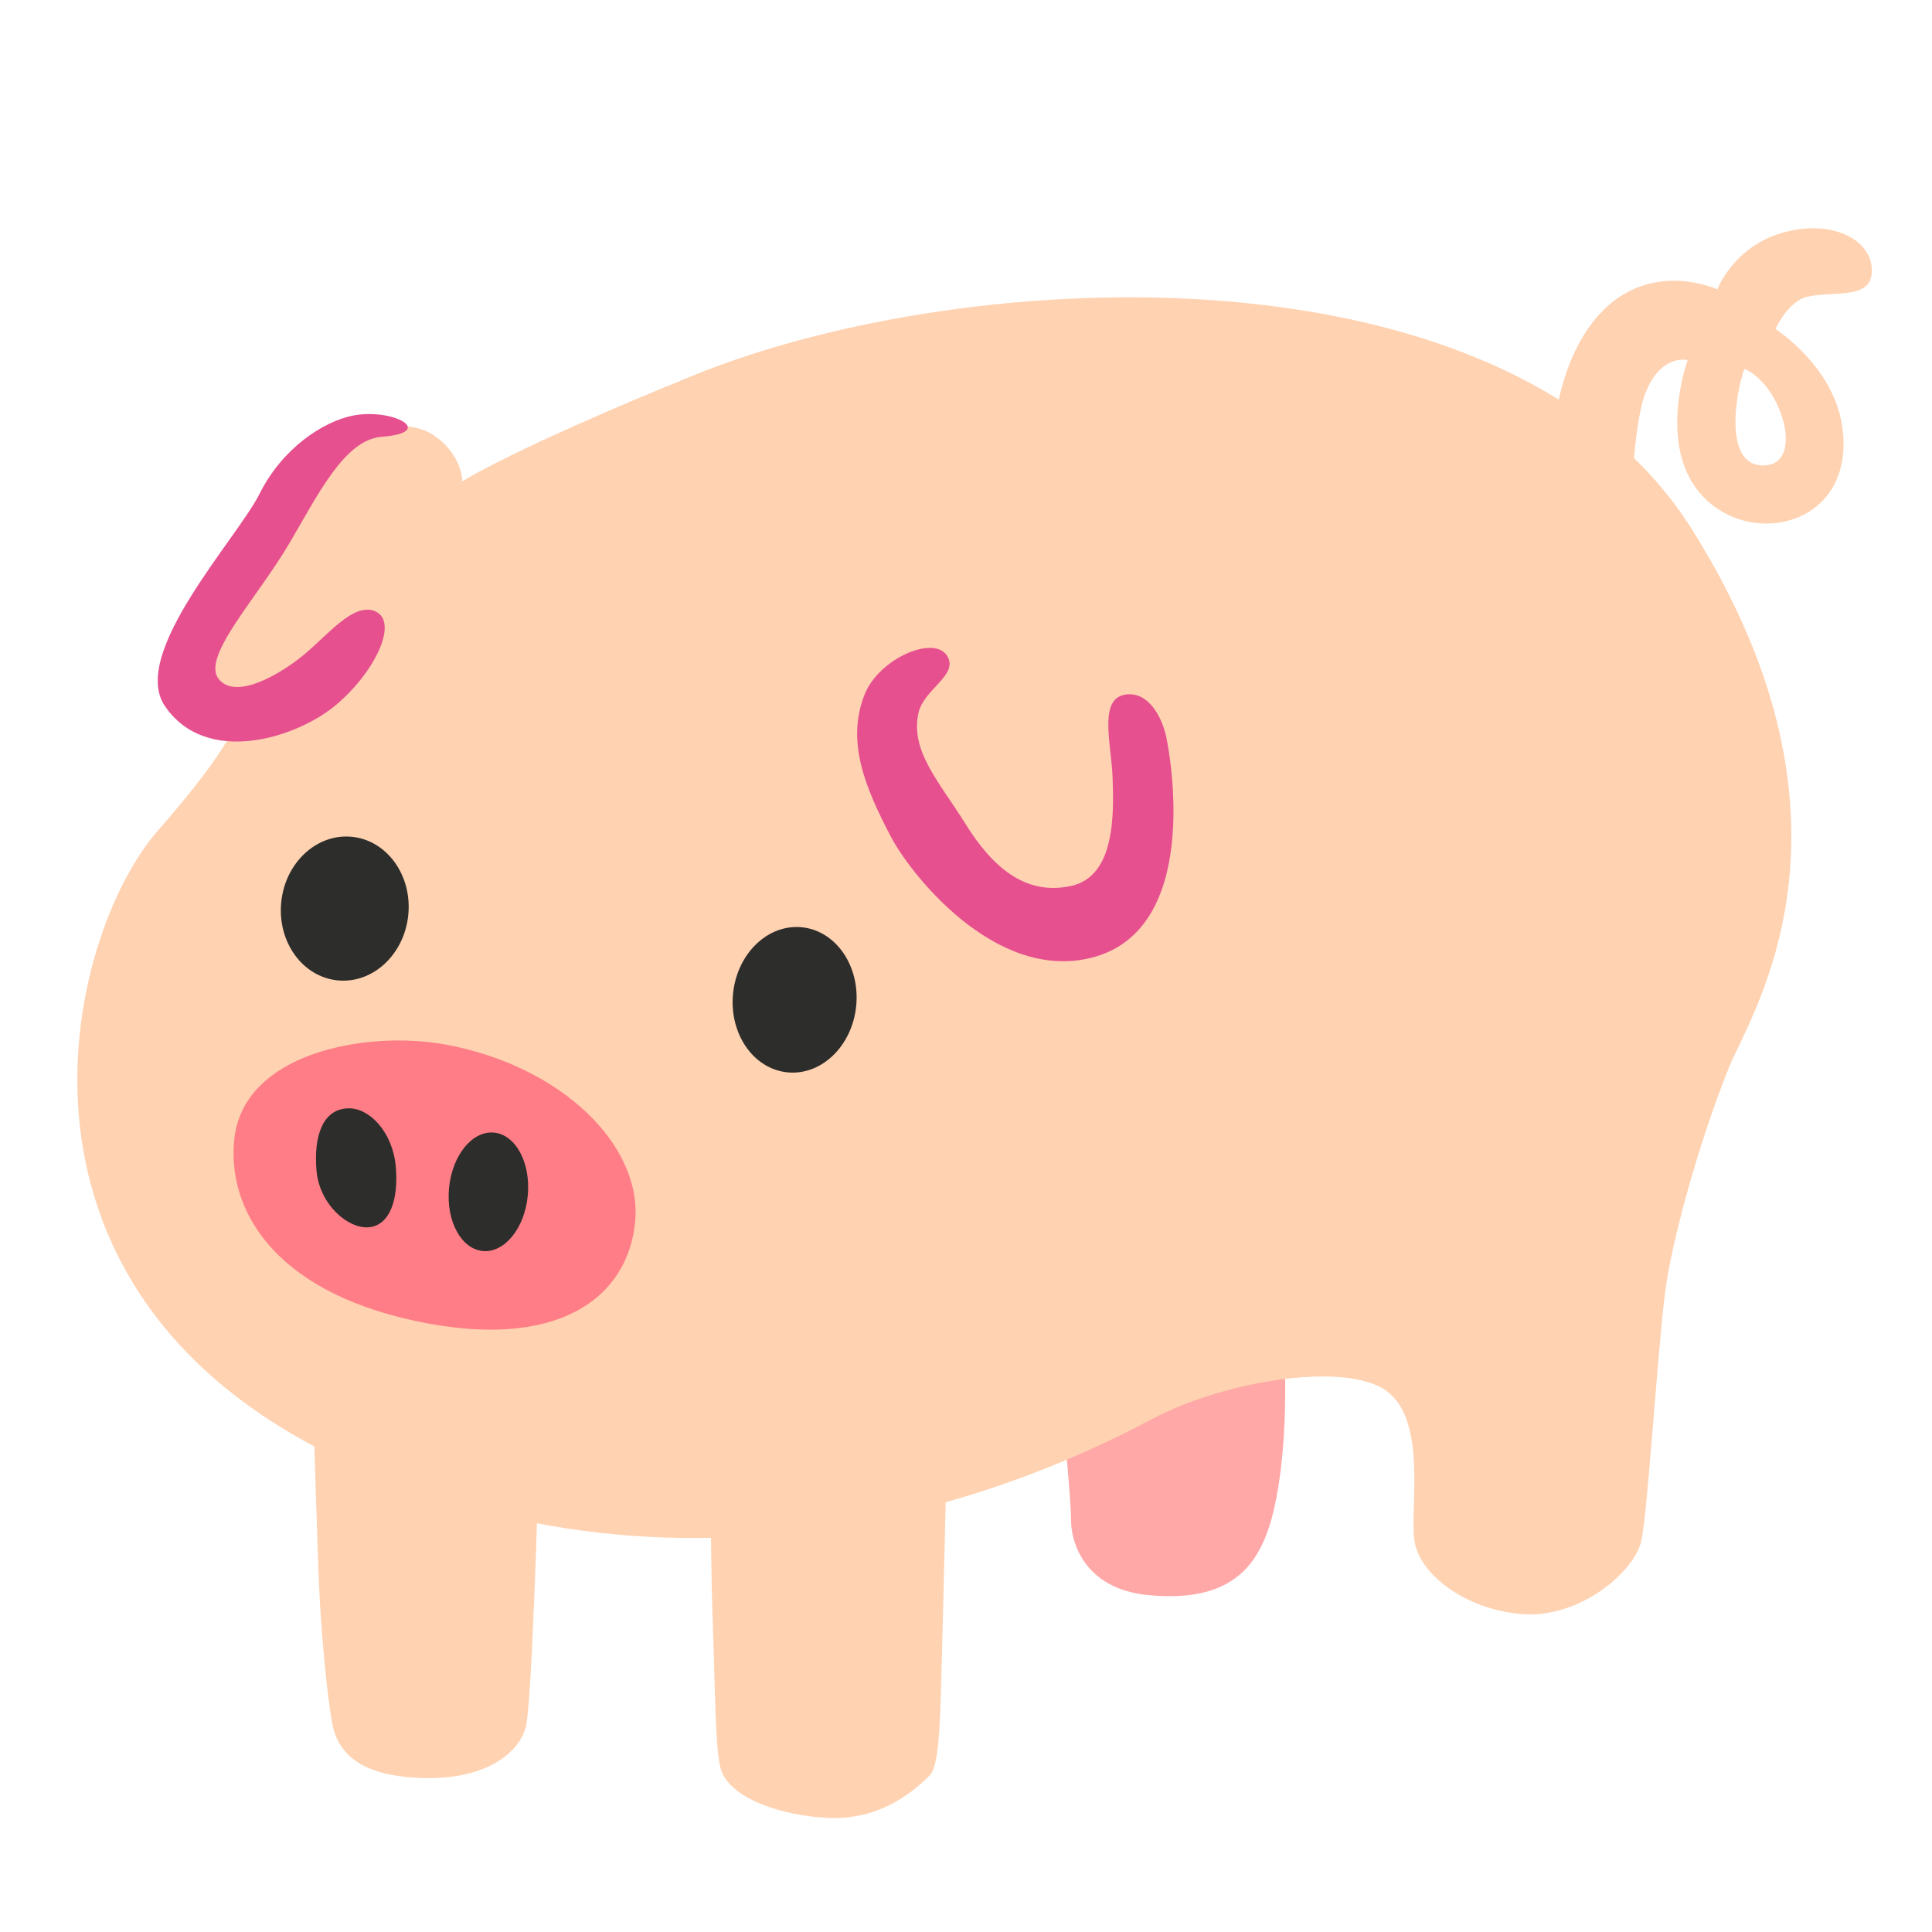
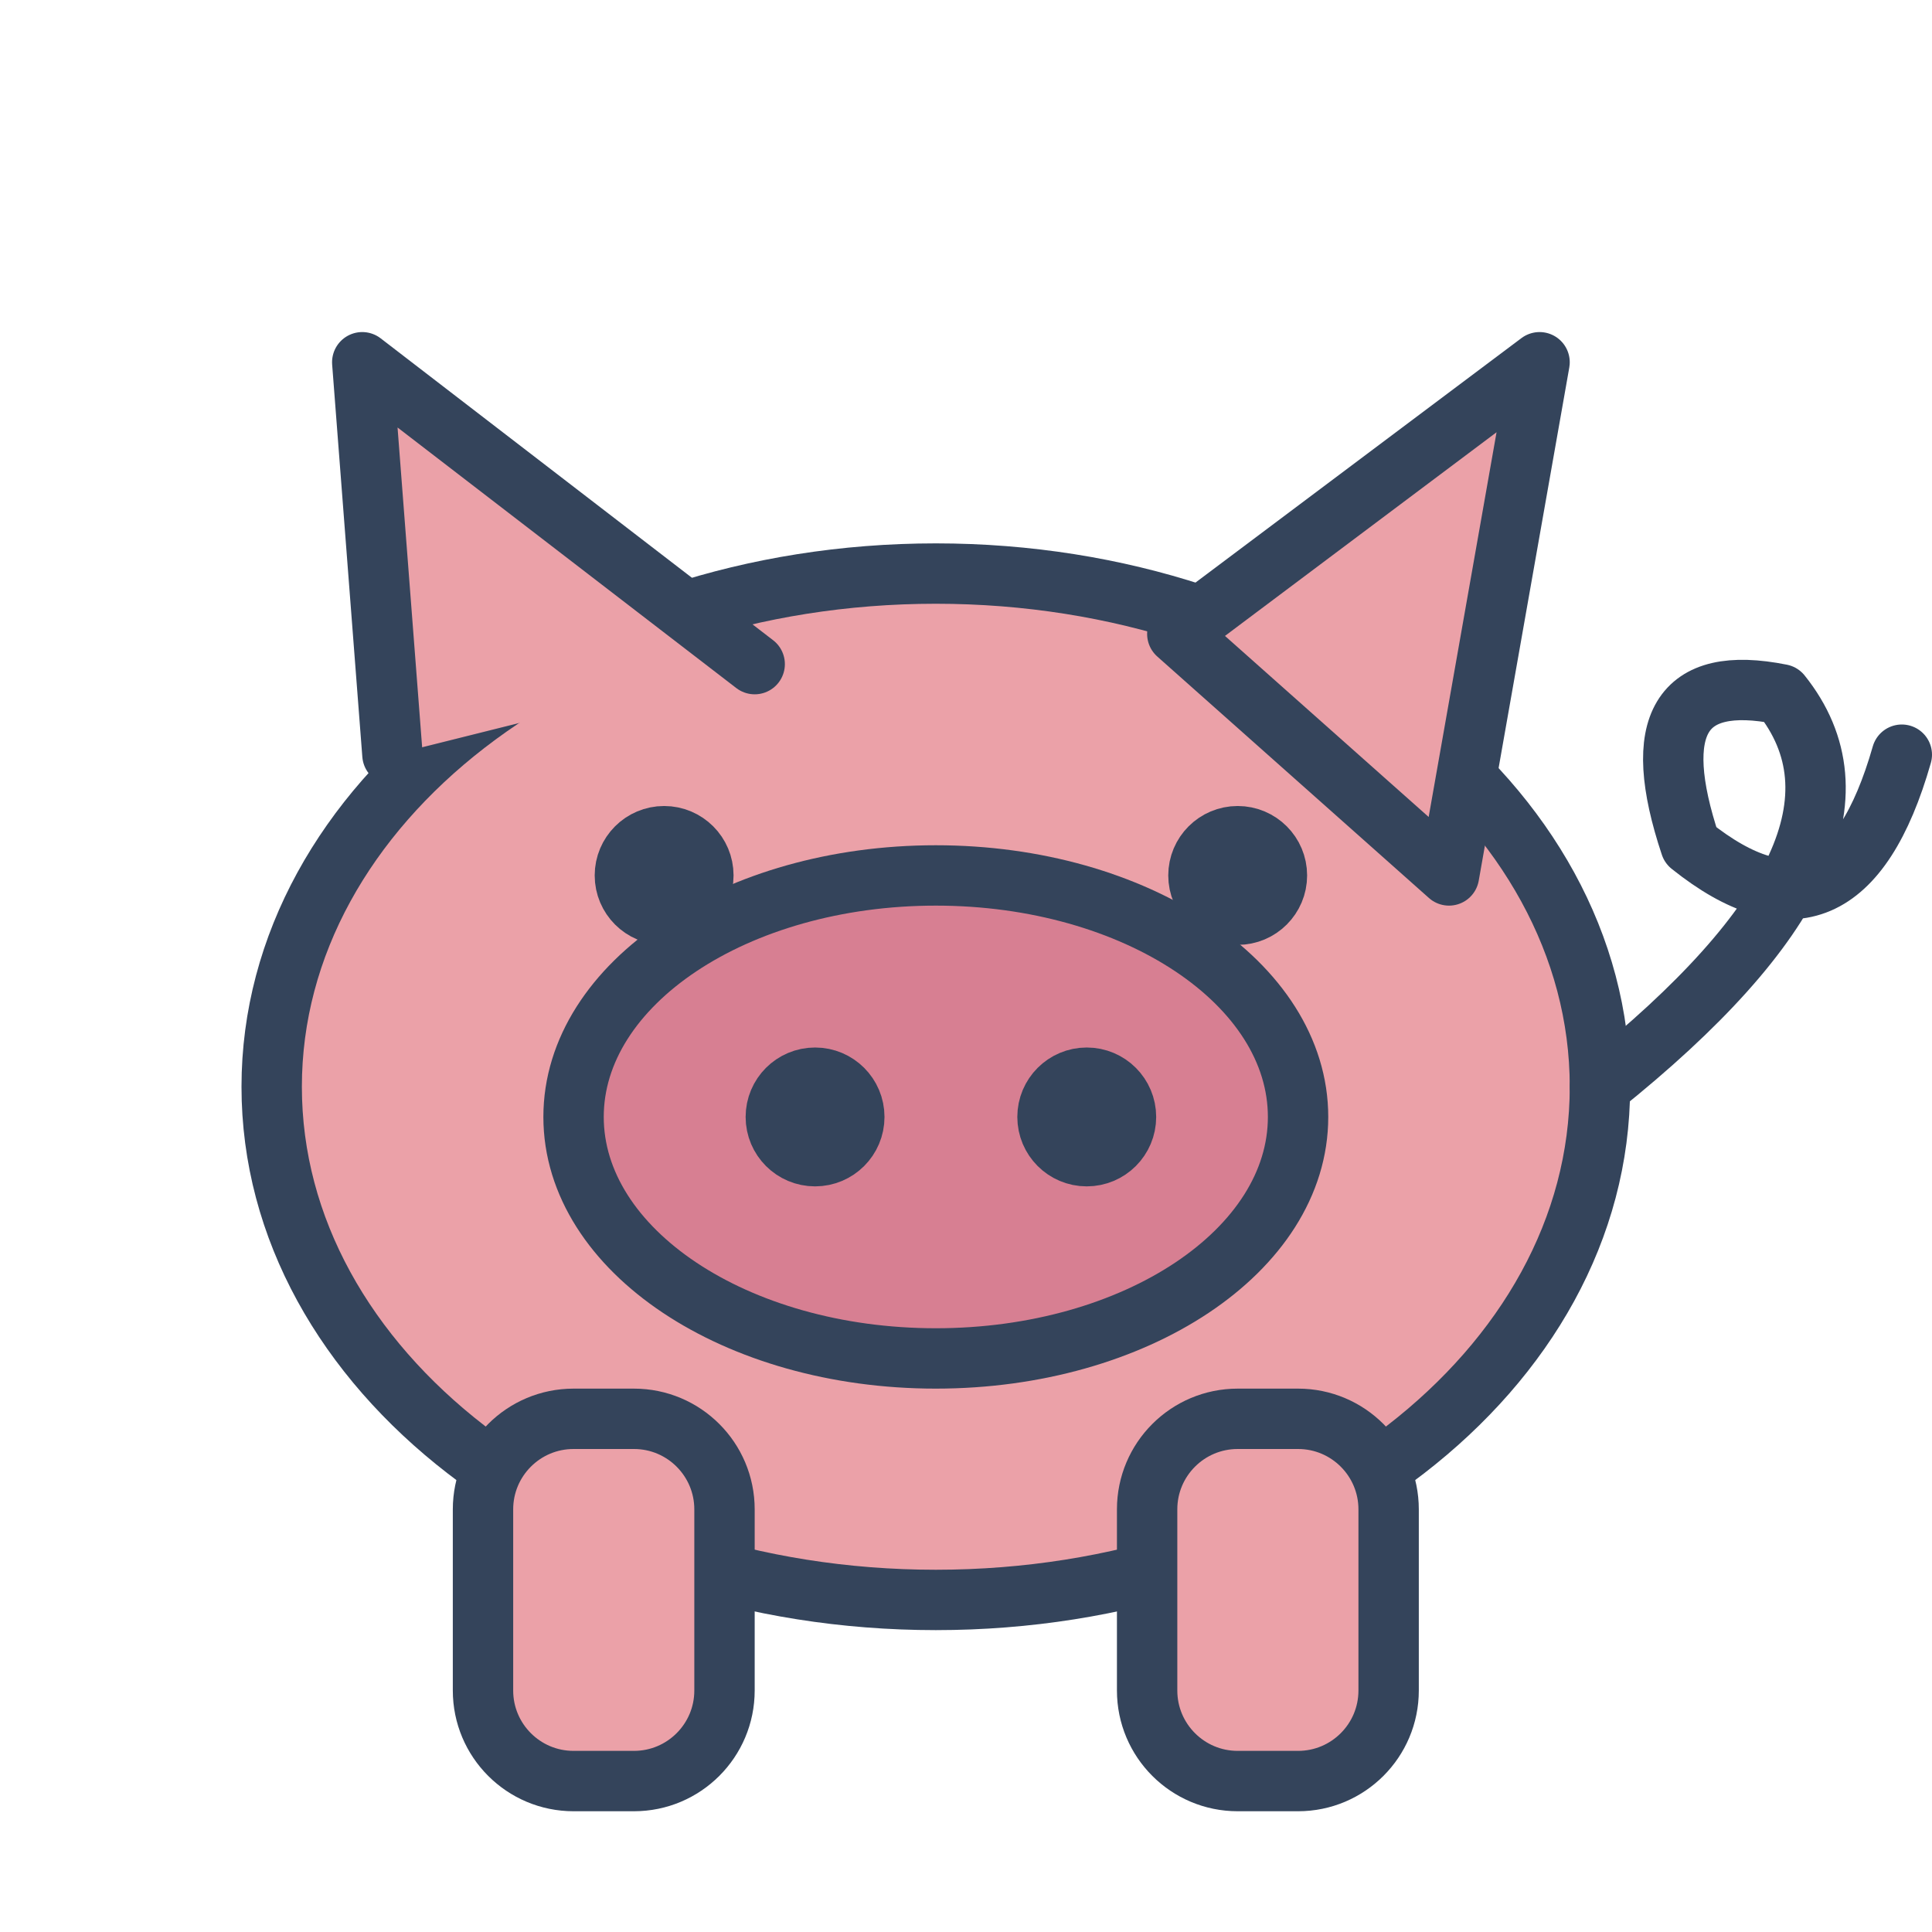
- <svg xmlns="http://www.w3.org/2000/svg" version="1.1" id="Layer_3" x="0px" y="0px" viewBox="0 0 128 128" style="enable-background:new 0 0 128 128;" xml:space="preserve">
-   <path style="fill:#FFA8A7;" d="M70.52,93.98c0,1.5,0.44,5.26,0.44,6.76c0,1.5,0.94,4.5,5.02,4.93c6.31,0.65,7.86-2.64,8.59-6.48  c0.99-5.21,0.41-11.4,0.41-11.4L70.52,93.98z" />
-   <path style="fill:#FFD2B1;" d="M119.79,19.65c1.78-0.38,4.13,0.19,4.22-1.6c0.11-2.16-2.63-3.57-5.91-2.63  c-3.27,0.93-4.32,3.75-4.32,3.75s-3.71-1.73-6.95,0.84c-3.66,2.91-3.94,9.01-3.94,9.01l5.16,4.97c0,0,0.13-5.76,0.94-7.88  c1.03-2.72,2.82-2.25,2.82-2.25s-1.97,5.44,0.75,8.73c3.26,3.94,10.51,2.25,9.48-4.41c-0.61-3.96-4.41-6.38-4.41-6.38  S118.45,19.93,119.79,19.65z M117.07,30.82c-2.99,0.34-2.06-4.88-1.5-6.38C118.01,25.47,119.51,30.53,117.07,30.82z" />
-   <path style="fill:#FFD2B1;" d="M45.97,24.86c18.19-7.4,54.05-9.08,66.17,10.28c12.25,19.57,3.8,32.1,2.39,35.62  c-2.02,5.05-3.8,11.54-4.22,14.92c-0.5,3.97-1.13,14.22-1.55,16.33c-0.42,2.11-4.08,5.21-7.88,4.93c-3.8-0.28-6.9-2.67-7.18-4.93  c-0.28-2.25,0.84-7.88-1.83-9.85c-2.67-1.97-10.7-0.7-15.49,1.83s-27.4,14.32-52.65,3.24C-1.61,86.1,4.3,62.02,10.5,54.98  s5.49-8.45,5.49-8.45s-6.19,1.55-3.8-3.38s8.59-13.09,9.71-13.8c1.13-0.7,4.79-1.83,6.76-0.56c1.97,1.27,1.97,3.1,1.97,3.1  S33.87,29.78,45.97,24.86z" />
-   <path style="fill:#FFD2B1;" d="M20.77,93.84c0,0,0.28,9.85,0.42,12.25s0.47,6.29,0.84,8.17c0.42,2.11,2.12,3.32,5.49,3.52  c4.65,0.28,6.9-1.69,7.32-3.38c0.42-1.69,0.84-16.89,0.84-16.89L20.77,93.84z" />
-   <path style="fill:#FFD2B1;" d="M47.1,98.2c0,0-0.04,4.93,0.14,9.85c0.14,3.8,0.14,8.17,0.56,9.29c0.7,1.87,4.08,2.96,7.04,3.1  c3.24,0.15,5.42-1.48,6.76-2.82c0.7-0.7,0.7-4.22,0.84-9.29c0.08-2.96,0.28-11.68,0.28-11.68L47.1,98.2z" />
-   <path style="fill:#E6508F;" d="M62.82,43.58c-0.75-1.63-4.58,0-5.54,2.44c-1.22,3.1,0,6.1,1.78,9.48c1.22,2.31,6.76,9.48,13.14,7.98  c7.42-1.75,5.35-13.33,5.07-14.64c-0.28-1.31-1.17-3.06-2.72-2.82c-1.78,0.28-0.93,3.24-0.84,5.44c0.09,2.44,0.19,6.57-2.72,7.23  c-3.11,0.7-5.31-1.34-7.04-4.13c-1.69-2.72-3.66-4.79-3.1-7.32C61.2,45.68,63.38,44.8,62.82,43.58z" />
-   <path style="fill:#E6508F;" d="M24.81,40.48c-1.42-0.55-3.1,1.6-4.69,2.91s-4.5,3-5.63,1.6c-1.17-1.47,2.52-5.32,4.69-9.01  c1.88-3.19,3.64-6.85,6.1-7.04c3.66-0.28,0.81-1.92-1.88-1.41c-1.97,0.38-4.69,2.16-6.19,5.16S8.57,43.3,10.92,46.77  c2.7,4,8.63,2.16,11.26,0C24.81,44.61,26.5,41.14,24.81,40.48z" />
-   <path style="fill:#FF7D86;" d="M29.5,69.2c-5.16-0.94-13.38,0.5-13.98,6.29c-0.47,4.5,2.44,9.95,11.92,12.01  c9.48,2.06,14.17-1.5,14.64-6.57C42.55,75.87,37.2,70.61,29.5,69.2z" />
-   <path style="fill:#2D2D2B;" d="M26.22,77.27c0.2,2.27-0.42,3.91-1.78,4.04c-1.36,0.12-3.27-1.48-3.47-3.75  c-0.2-2.27,0.4-4.13,2.16-4.13C24.49,73.43,26.01,75,26.22,77.27z" />
-   <ellipse transform="matrix(0.0941 -0.9956 0.9956 0.0941 -49.2991 103.738)" style="fill:#2D2D2B;" cx="32.35" cy="78.96" rx="3.94" ry="2.62" />
-   <ellipse transform="matrix(0.0985 -0.9951 0.9951 0.0985 -18.4459 112.1081)" style="fill:#2D2D2B;" cx="52.65" cy="66.23" rx="4.83" ry="4.1" />
-   <ellipse transform="matrix(0.0985 -0.9951 0.9951 0.0985 -39.304 76.996)" style="fill:#2D2D2B;" cx="22.84" cy="60.19" rx="4.78" ry="4.23" />
+ <svg xmlns="http://www.w3.org/2000/svg" viewBox="0 0 64 64">
+   <g stroke="#34445B" stroke-width="2" stroke-linecap="round" stroke-linejoin="round">
+     <ellipse cx="31" cy="36" rx="22" ry="17" fill="#EBA1A8" />
+     <path d="M13 25L12 12L25 22M39 21L51 12L48 29Z" fill="#EBA1A8" />
+     <rect x="16" y="47" width="8" height="12" rx="3" fill="#EBA1A8" />
+     <rect x="38" y="47" width="8" height="12" rx="3" fill="#EBA1A8" />
+     <ellipse cx="31" cy="37" rx="12" ry="8" fill="#D77F92" />
+     <circle cx="27" cy="37" r="1.3" fill="#34445B" />
+     <circle cx="36" cy="37" r="1.3" fill="#34445B" />
+     <circle cx="22" cy="29" r="1.3" fill="#34445B" />
+     <circle cx="41" cy="29" r="1.3" fill="#34445B" />
+     <path d="M53 36Q63 28 59 23Q54 22 56 28Q61 32 63 25" fill="none" />
+   </g>
</svg>
